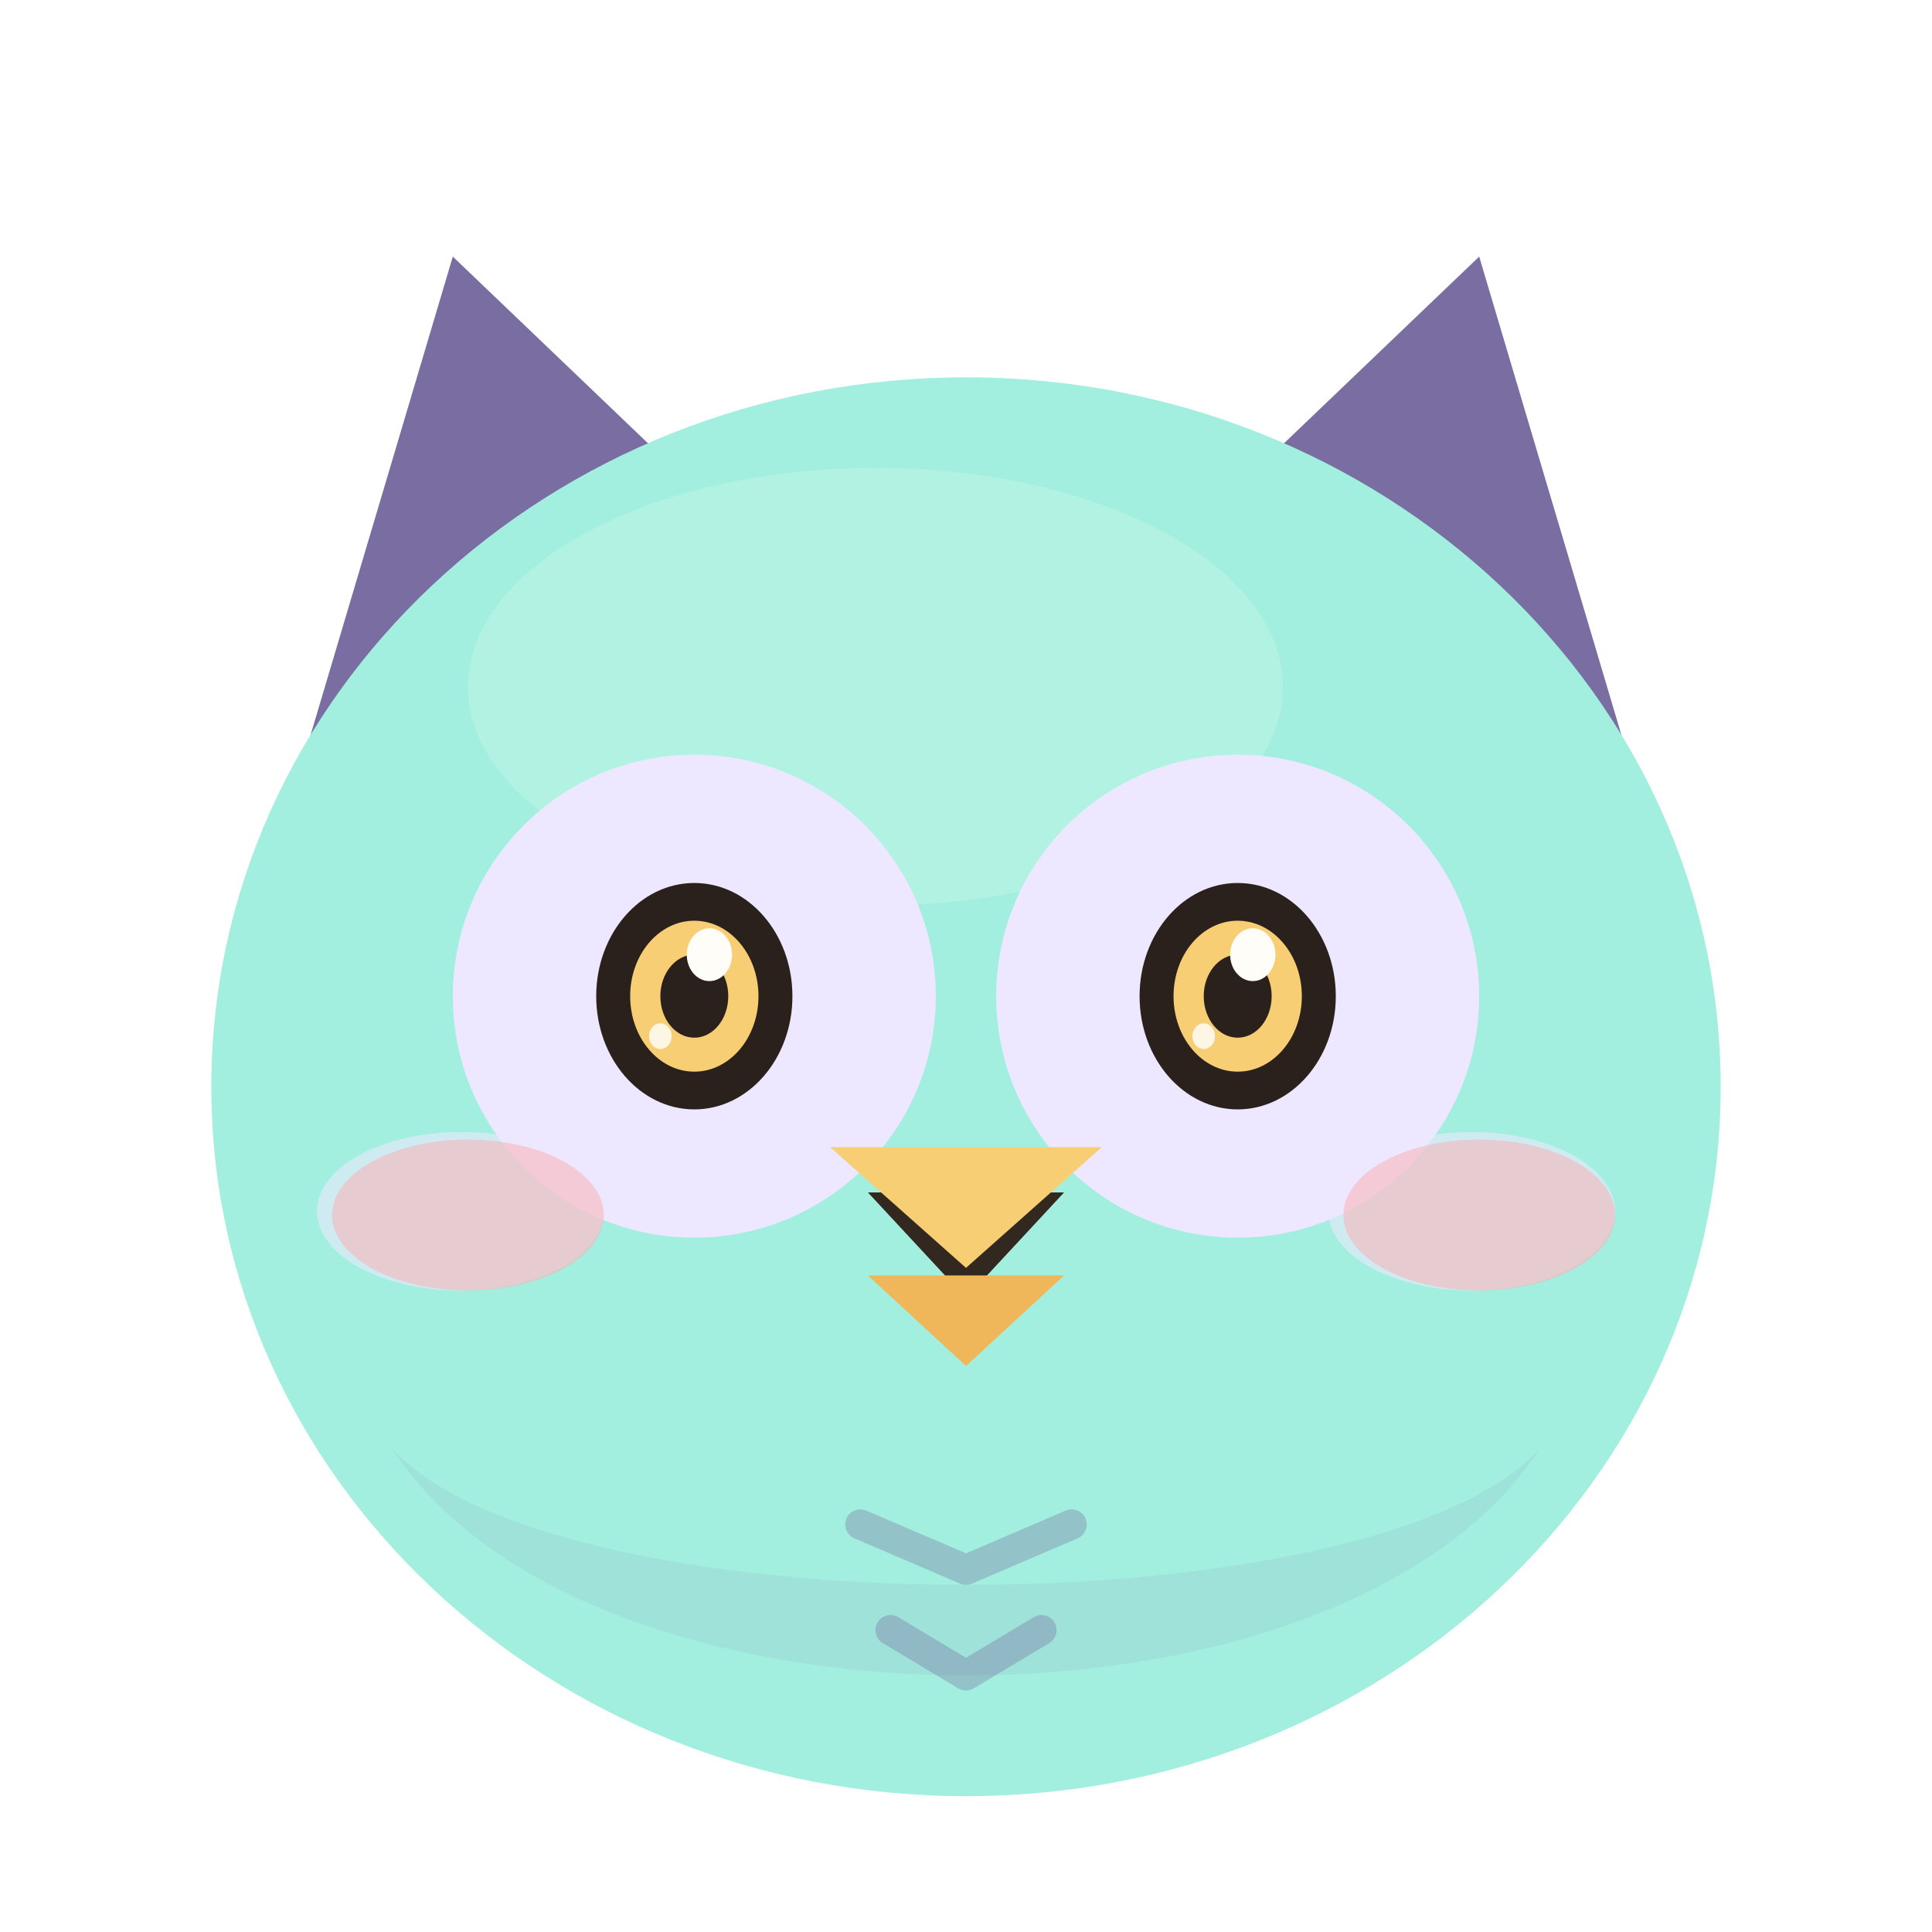
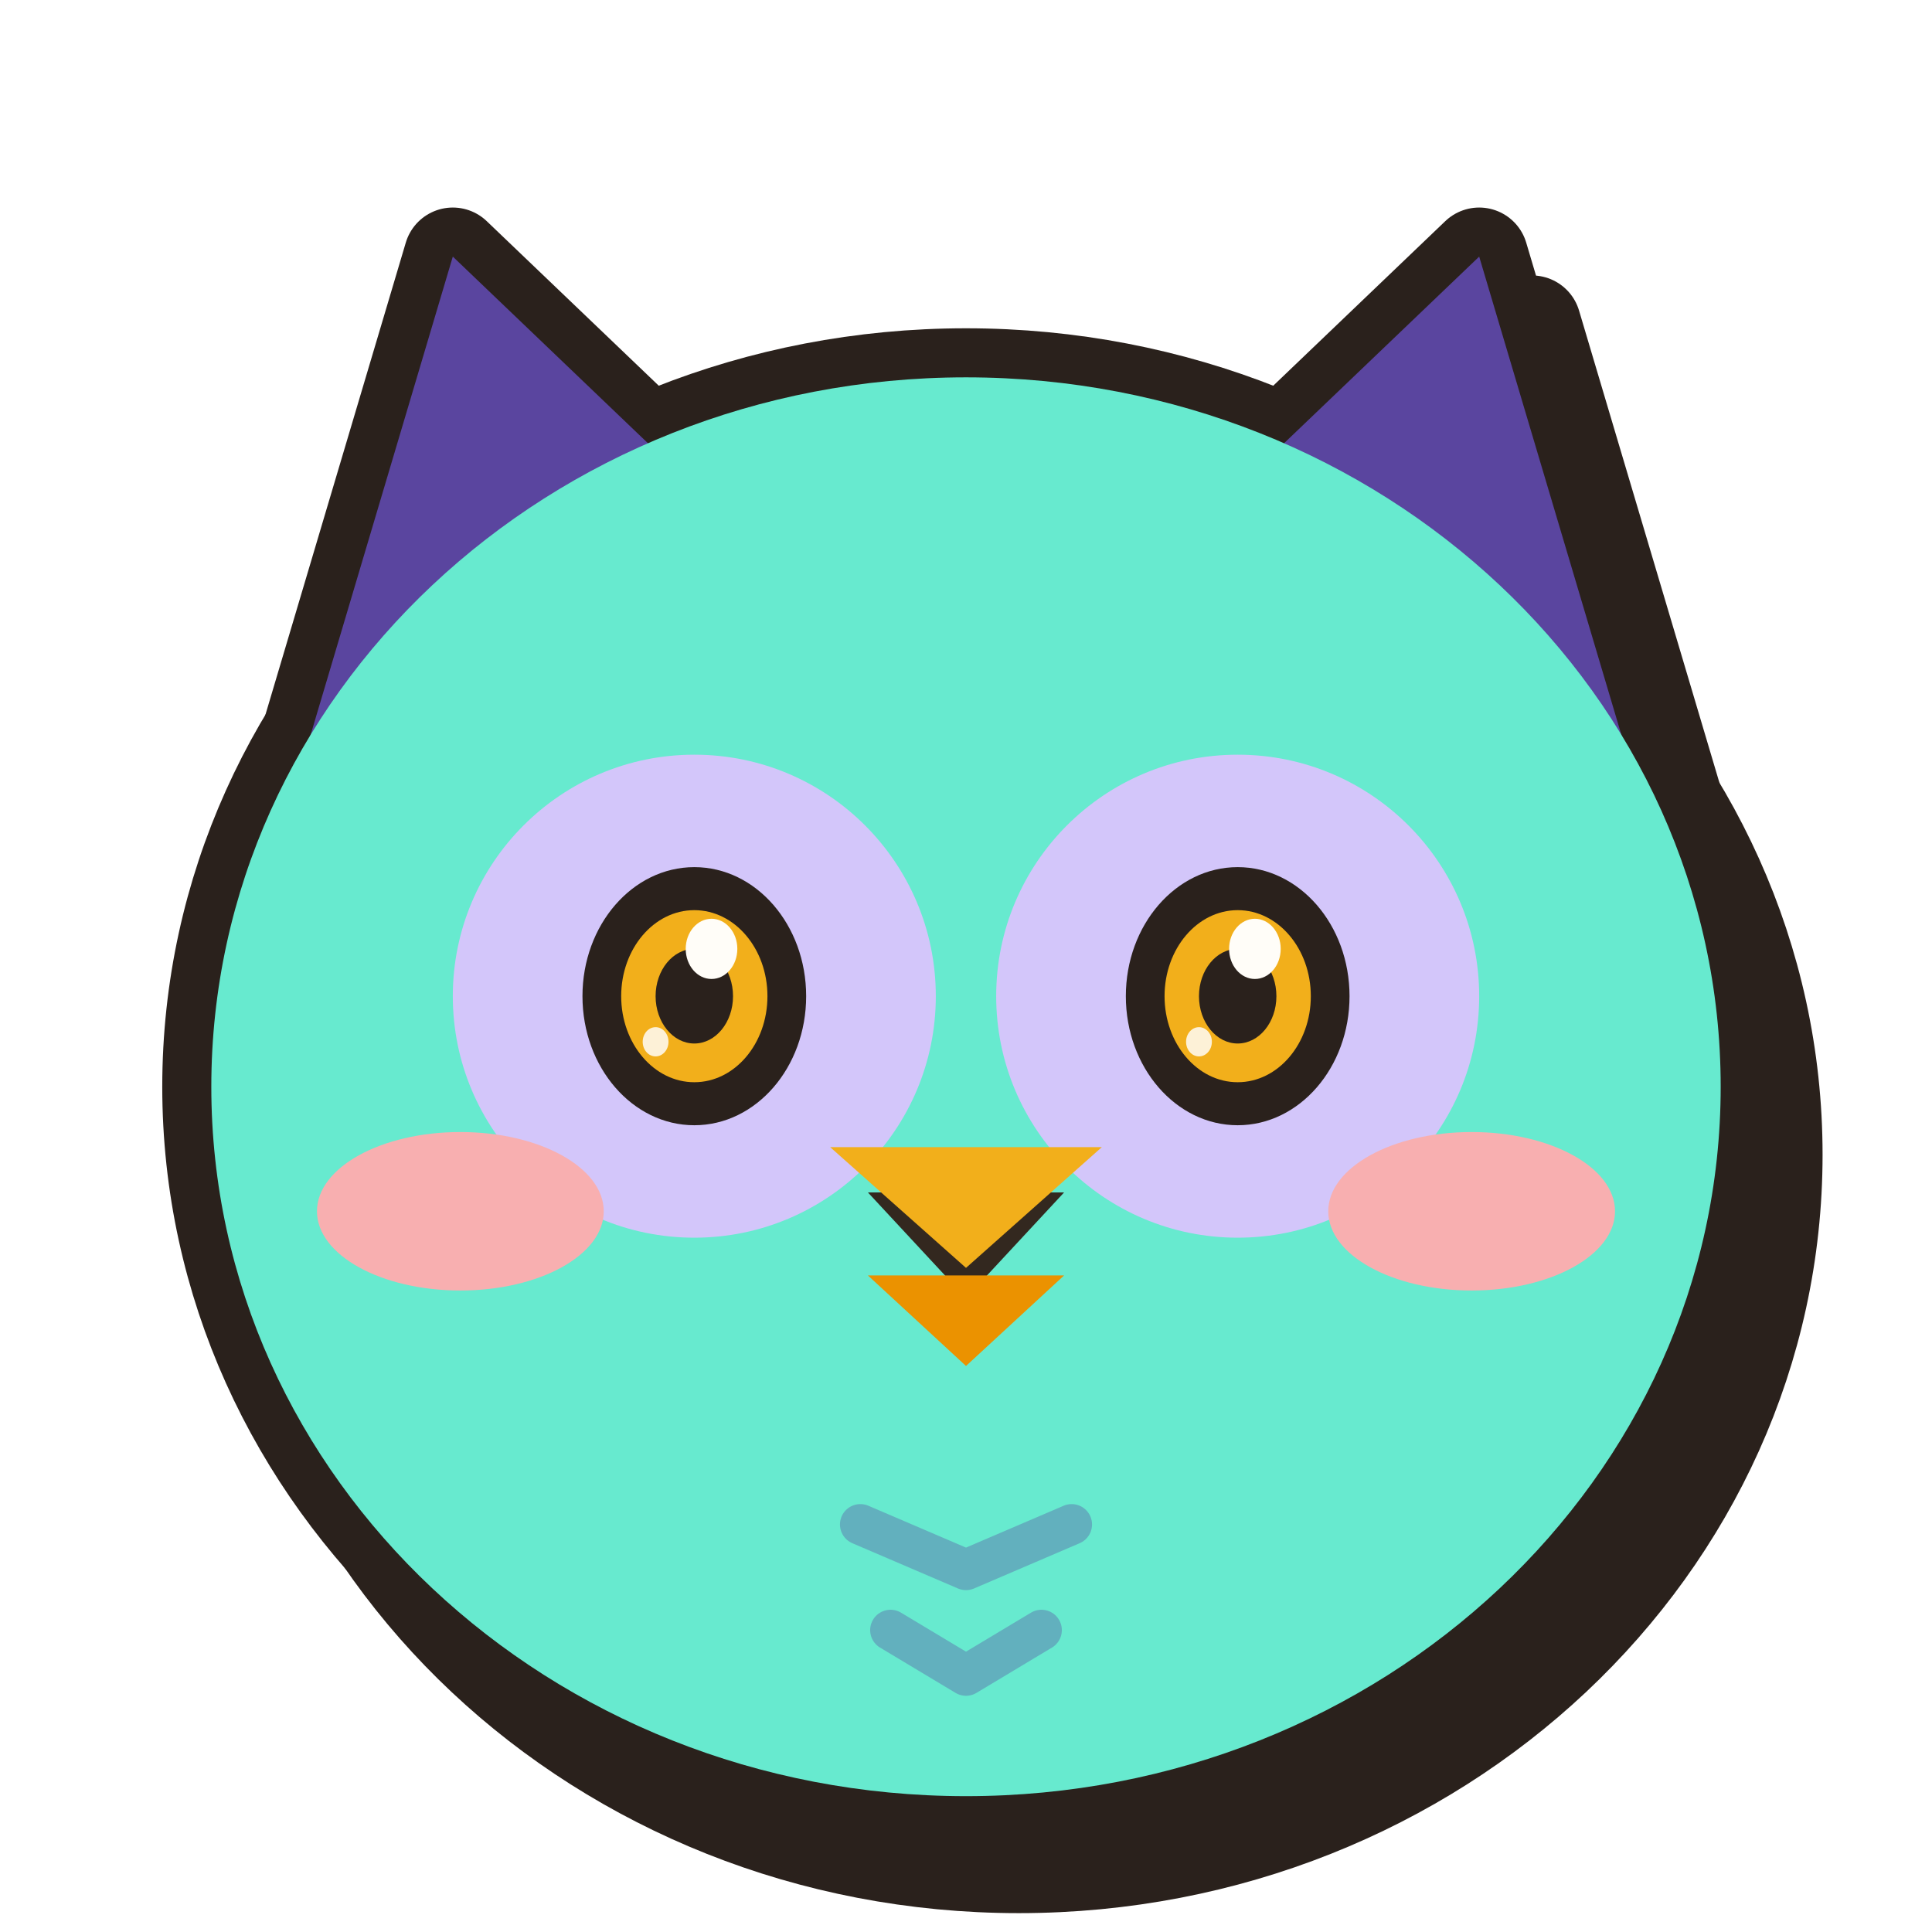
<svg xmlns="http://www.w3.org/2000/svg" viewBox="0 0 256 256" width="256" height="256" role="img" aria-hidden="true">
-   <polygon points="38,108 60,34 106,78" fill="#796da2" />
-   <polygon points="150,78 196,34 218,108" fill="#796da2" />
-   <ellipse cx="128" cy="144" rx="100" ry="94" fill="#a2efdf" />
-   <ellipse cx="116" cy="91" rx="54" ry="29" fill="#fffdf8" fill-opacity="0.170" />
-   <path d="M52 192 C78 232 178 232 204 192 C182 216 74 216 52 192 Z" fill="#796da2" fill-opacity="0.100" />
-   <ellipse cx="92" cy="132" rx="32" ry="32" fill="#ede7ff" />
-   <ellipse cx="164" cy="132" rx="32" ry="32" fill="#ede7ff" />
-   <ellipse cx="61" cy="160.5" rx="19" ry="10.5" fill="#ede7ff" fill-opacity="0.600" />
-   <ellipse cx="195" cy="160.5" rx="19" ry="10.5" fill="#ede7ff" fill-opacity="0.600" />
-   <ellipse cx="62" cy="161" rx="18" ry="10" fill="#f9b3b6" fill-opacity="0.550" />
-   <ellipse cx="196" cy="161" rx="18" ry="10" fill="#f9b3b6" fill-opacity="0.550" />
-   <ellipse cx="92" cy="132" rx="13" ry="15" fill="#2a211c" />
-   <ellipse cx="92" cy="132" rx="8.5" ry="10" fill="#f7ce73" />
-   <ellipse cx="92" cy="132" rx="4.5" ry="5.5" fill="#2a211c" />
-   <ellipse cx="94" cy="126.5" rx="3" ry="3.5" fill="#fffdf8" />
-   <ellipse cx="87.5" cy="137.3" rx="1.5" ry="1.7" fill="#fffdf8" fill-opacity="0.850" />
-   <ellipse cx="164" cy="132" rx="13" ry="15" fill="#2a211c" />
-   <ellipse cx="164" cy="132" rx="8.5" ry="10" fill="#f7ce73" />
-   <ellipse cx="164" cy="132" rx="4.5" ry="5.5" fill="#2a211c" />
-   <ellipse cx="166" cy="126.5" rx="3" ry="3.5" fill="#fffdf8" />
-   <ellipse cx="159.5" cy="137.3" rx="1.5" ry="1.7" fill="#fffdf8" fill-opacity="0.850" />
+   <polygon points="45,117 67,43 113,87" fill="#2a211c" stroke="#2a211c" stroke-width="13" stroke-linejoin="round" />
+   <polygon points="157,87 203,43 225,117" fill="#2a211c" stroke="#2a211c" stroke-width="13" stroke-linejoin="round" />
+   <ellipse cx="135" cy="153" rx="100" ry="94" fill="#2a211c" stroke="#2a211c" stroke-width="13" stroke-linejoin="round" />
+   <polygon points="38,108 60,34 106,78" fill="#2a211c" stroke="#2a211c" stroke-width="13" stroke-linejoin="round" />
+   <polygon points="150,78 196,34 218,108" fill="#2a211c" stroke="#2a211c" stroke-width="13" stroke-linejoin="round" />
+   <ellipse cx="128" cy="144" rx="100" ry="94" fill="#2a211c" stroke="#2a211c" stroke-width="13" stroke-linejoin="round" />
+   <polygon points="38,108 60,34 106,78" fill="#5a459f" />
+   <polygon points="150,78 196,34 218,108" fill="#5a459f" />
+   <ellipse cx="128" cy="144" rx="100" ry="94" fill="#67eacf" />
+   <ellipse cx="92" cy="132" rx="32" ry="32" fill="#d3c6fa" />
+   <ellipse cx="164" cy="132" rx="32" ry="32" fill="#d3c6fa" />
+   <ellipse cx="61" cy="160.5" rx="19" ry="10.5" fill="#f8afb0" />
+   <ellipse cx="195" cy="160.5" rx="19" ry="10.5" fill="#f8afb0" />
+   <ellipse cx="92" cy="132" rx="14.82" ry="17.1" fill="#2a211c" />
+   <ellipse cx="92" cy="132" rx="9.69" ry="11.4" fill="#f2af1b" />
+   <ellipse cx="92" cy="132" rx="5.13" ry="6.27" fill="#2a211c" />
+   <ellipse cx="94.28" cy="125.73" rx="3.42" ry="3.99" fill="#fffdf8" />
+   <ellipse cx="86.87" cy="138.042" rx="1.71" ry="1.938" fill="#fffdf8" fill-opacity="0.850" />
+   <ellipse cx="164" cy="132" rx="14.82" ry="17.1" fill="#2a211c" />
+   <ellipse cx="164" cy="132" rx="9.69" ry="11.4" fill="#f2af1b" />
+   <ellipse cx="164" cy="132" rx="5.13" ry="6.27" fill="#2a211c" />
+   <ellipse cx="166.28" cy="125.73" rx="3.42" ry="3.99" fill="#fffdf8" />
+   <ellipse cx="158.87" cy="138.042" rx="1.71" ry="1.938" fill="#fffdf8" fill-opacity="0.850" />
  <polygon points="115,158 141,158 128,172" fill="#33281f" />
-   <polygon points="110,152 146,152 128,168" fill="#f7ce73" />
-   <polygon points="115,169 141,169 128,181" fill="#f0b75a" />
-   <polyline points="114,202 128,208 142,202" fill="none" stroke="#796da2" stroke-opacity="0.350" stroke-width="4" stroke-linecap="round" stroke-linejoin="round" />
-   <polyline points="118,216 128,222 138,216" fill="none" stroke="#796da2" stroke-opacity="0.350" stroke-width="4" stroke-linecap="round" stroke-linejoin="round" />
+   <polygon points="110,152 146,152 128,168" fill="#f2af1b" />
+   <polygon points="115,169 141,169 128,181" fill="#eb9200" />
+   <polyline points="114,202 128,208 142,202" fill="none" stroke="#5a459f" stroke-opacity="0.350" stroke-width="5.4" stroke-linecap="round" stroke-linejoin="round" />
+   <polyline points="118,216 128,222 138,216" fill="none" stroke="#5a459f" stroke-opacity="0.350" stroke-width="5.4" stroke-linecap="round" stroke-linejoin="round" />
</svg>
